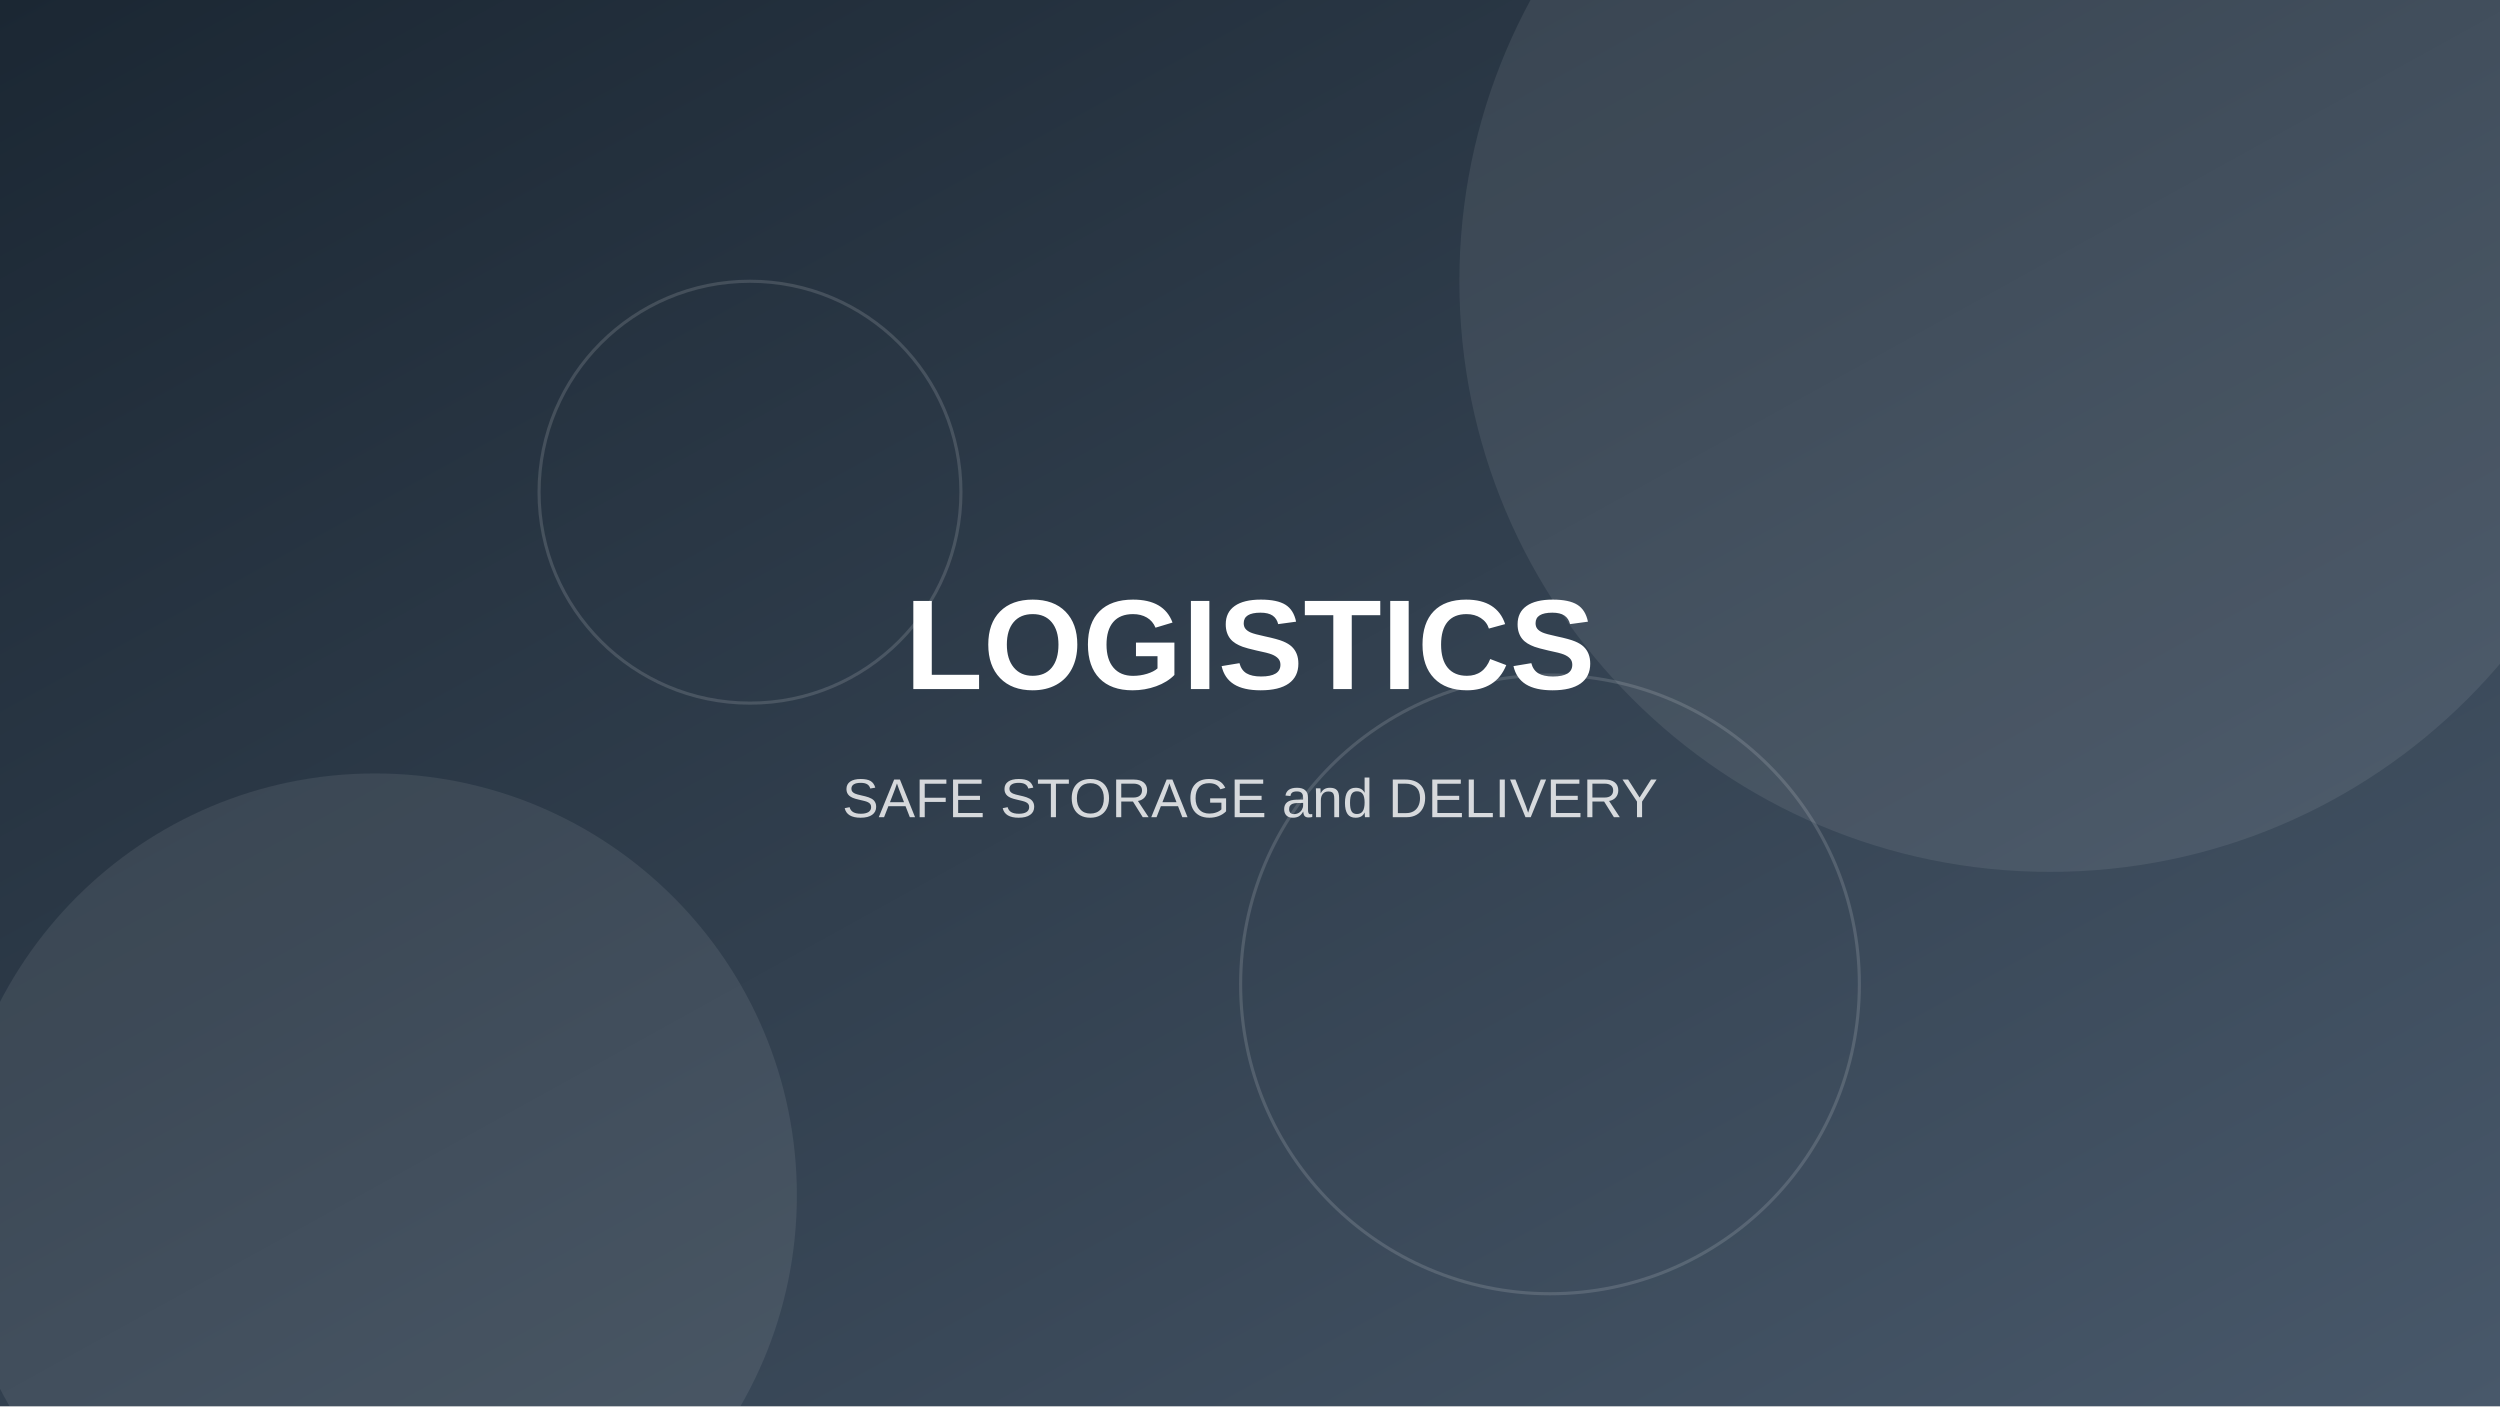
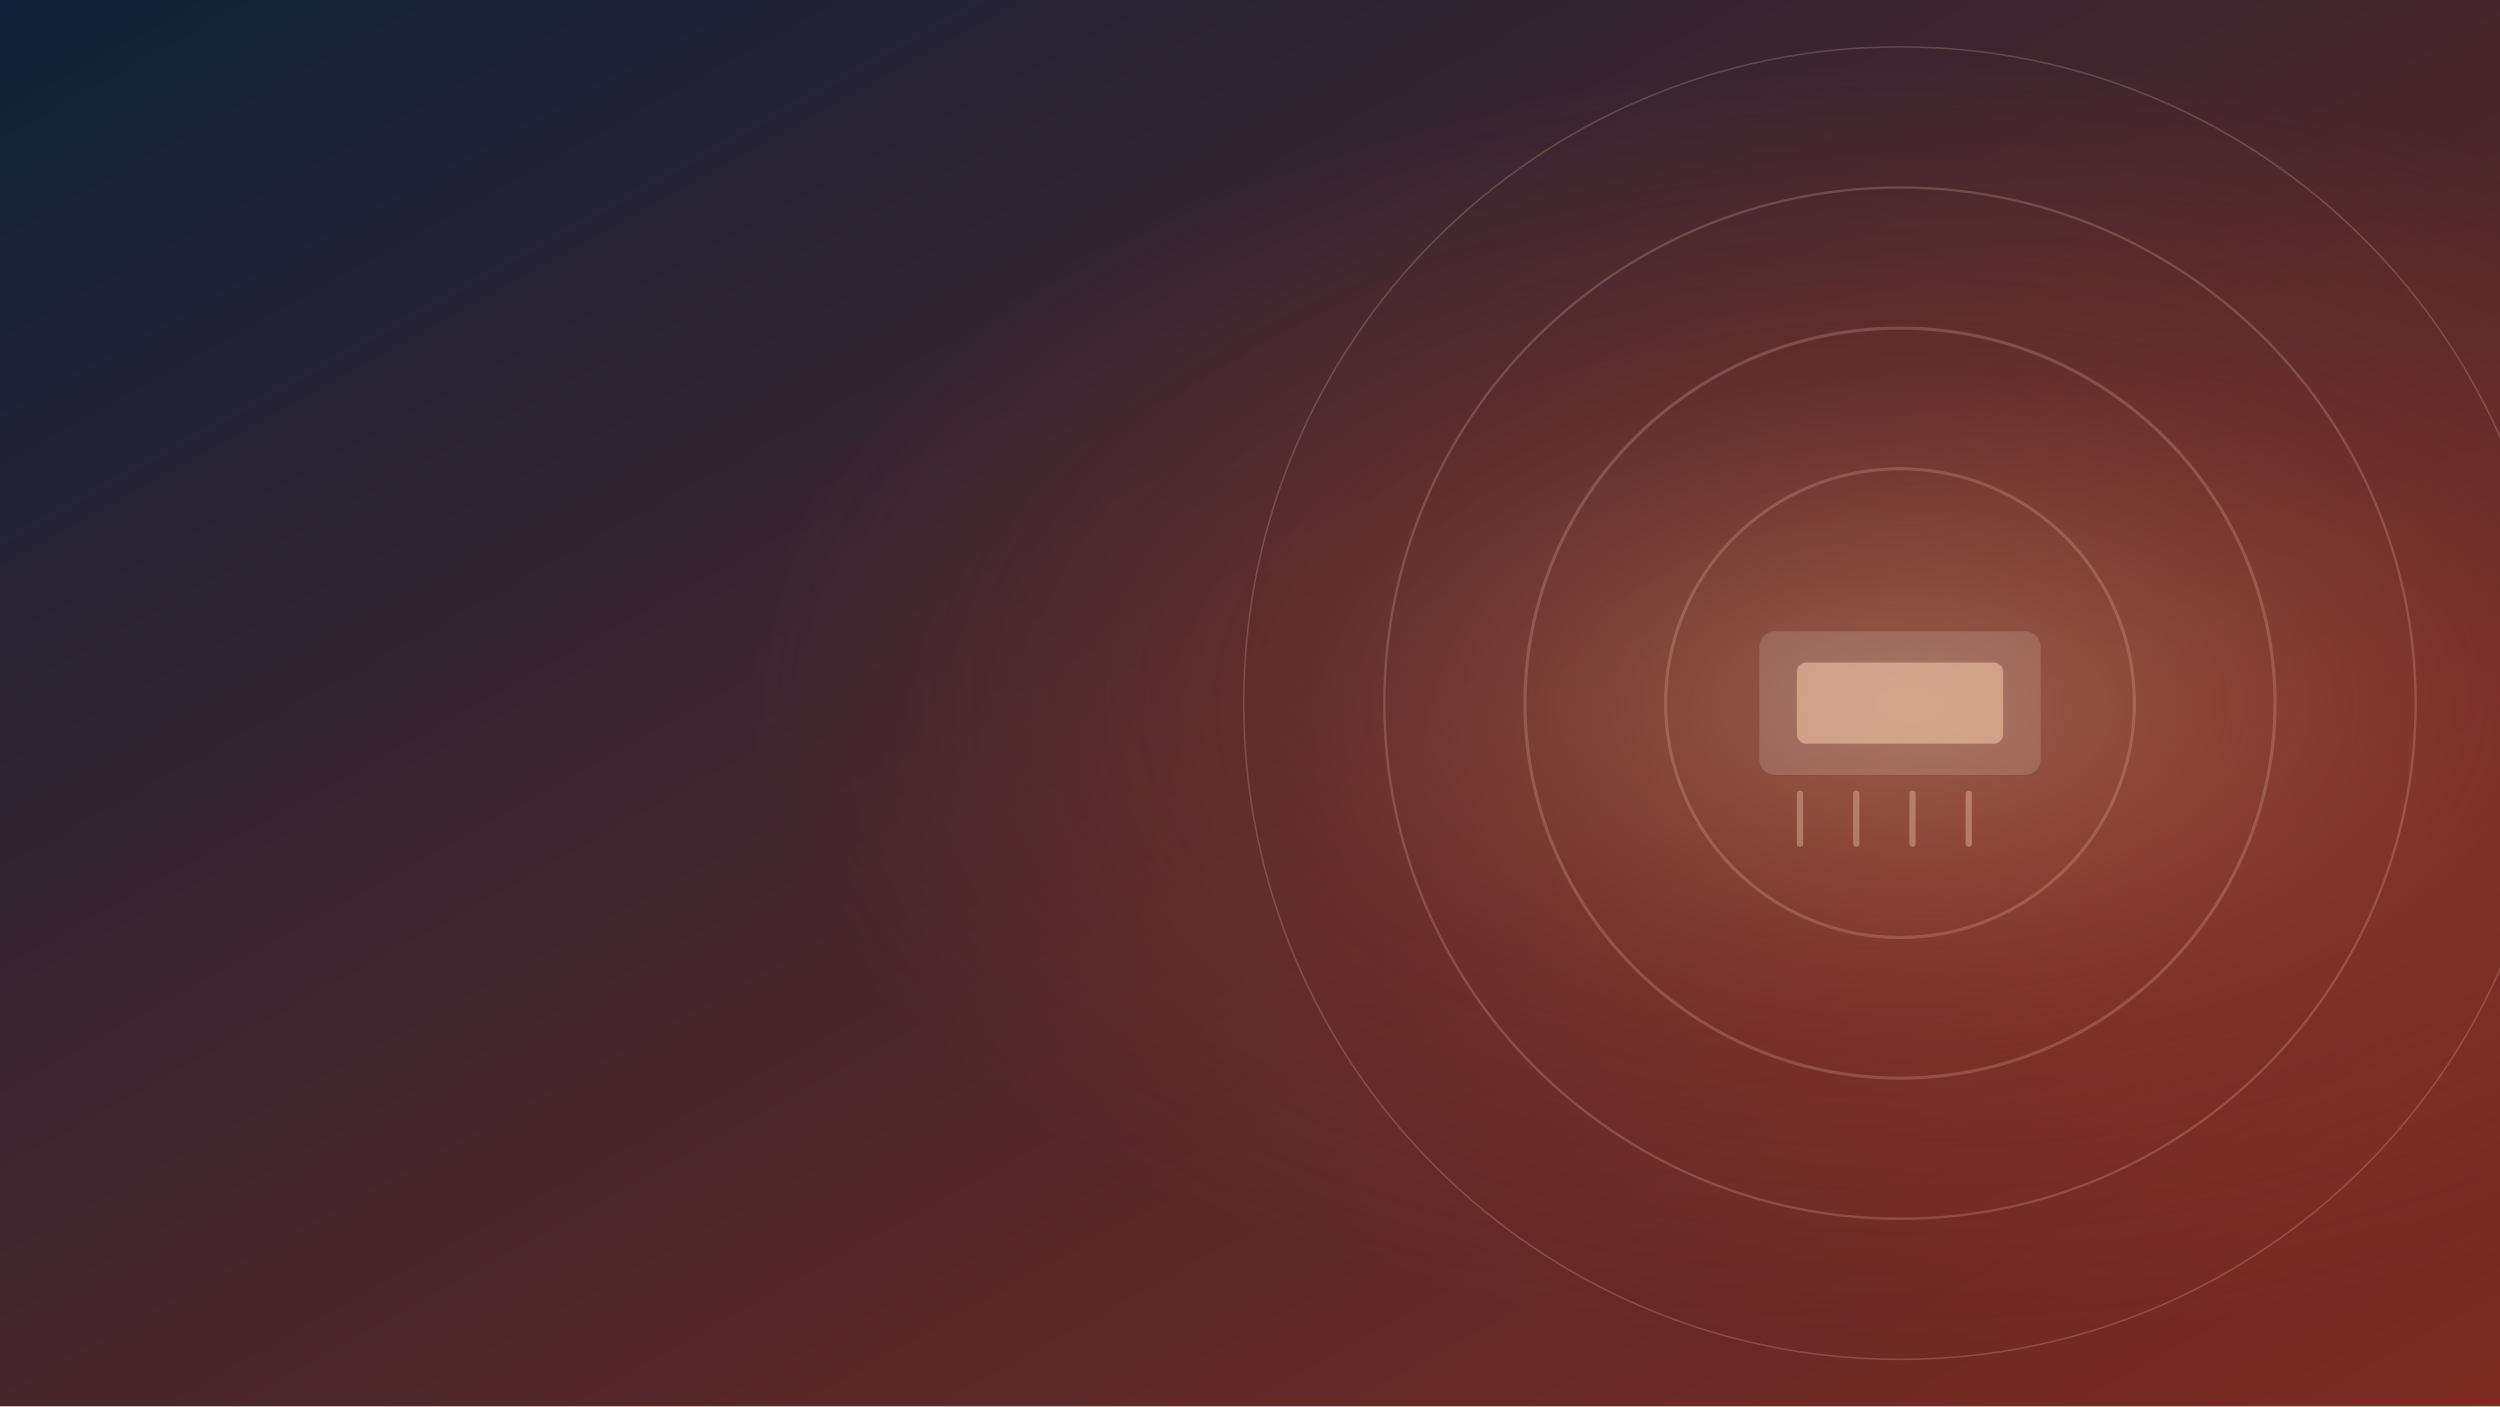
<svg xmlns="http://www.w3.org/2000/svg" viewBox="0 0 1600 900" width="1600" height="900" preserveAspectRatio="xMidYMid slice">
  <defs>
    <linearGradient id="bg" x1="0" y1="0" x2="1" y2="1">
-       <stop offset="0" stop-color="#1b2733" />
-       <stop offset="1" stop-color="#48586a" />
+       <stop offset="0" stop-color="#0f2138" />
+       <stop offset="1" stop-color="#7e2b21" />
    </linearGradient>
+     <radialGradient id="heat" cx="0.76" cy="0.5" r="0.46">
+       <stop offset="0" stop-color="#ffb27a" stop-opacity="0.42" />
+       <stop offset="0.55" stop-color="#e8562f" stop-opacity="0.16" />
+       <stop offset="1" stop-color="#e8562f" stop-opacity="0" />
+     </radialGradient>
  </defs>
  <rect width="1600" height="900" fill="url(#bg)" />
-   <g fill="#ffffff" opacity="0.08">
-     <circle cx="1312" cy="180" r="378" />
-     <circle cx="240" cy="765" r="270" />
+   <rect width="1600" height="900" fill="url(#heat)" />
+   <g fill="none" stroke="#ffd9b8" opacity="0.20">
+     <circle cx="1216" cy="450" r="150" stroke-width="2" />
+     <circle cx="1216" cy="450" r="240" stroke-width="2" />
+     <circle cx="1216" cy="450" r="330" stroke-width="1.5" />
+     <circle cx="1216" cy="450" r="420" stroke-width="1" />
  </g>
-   <g fill="none" stroke="#ffffff" stroke-width="2" opacity="0.14">
-     <circle cx="480" cy="315" r="135" />
-     <circle cx="992" cy="630" r="198" />
+   <g opacity="0.9">
+     <rect x="1126" y="404" width="180" height="92" rx="10" fill="#ffffff" opacity="0.16" />
+     <rect x="1150" y="424" width="132" height="52" rx="6" fill="#ffd9b8" opacity="0.55" />
  </g>
-   <text x="50%" y="49%" text-anchor="middle" fill="#ffffff" font-family="Segoe UI, Arial, sans-serif" font-size="82" font-weight="700">LOGISTICS</text>
-   <text x="50%" y="49%" dy="82" text-anchor="middle" fill="#ffffff" opacity="0.8" font-family="Segoe UI, Arial, sans-serif" font-size="35">SAFE STORAGE and DELIVERY</text>
+   <g stroke="#ffd9b8" stroke-width="4" opacity="0.35" stroke-linecap="round">
+     <path d="M1152 508 L1152 540" />
+     <path d="M1188 508 L1188 540" />
+     <path d="M1224 508 L1224 540" />
+     <path d="M1260 508 L1260 540" />
+   </g>
</svg>
